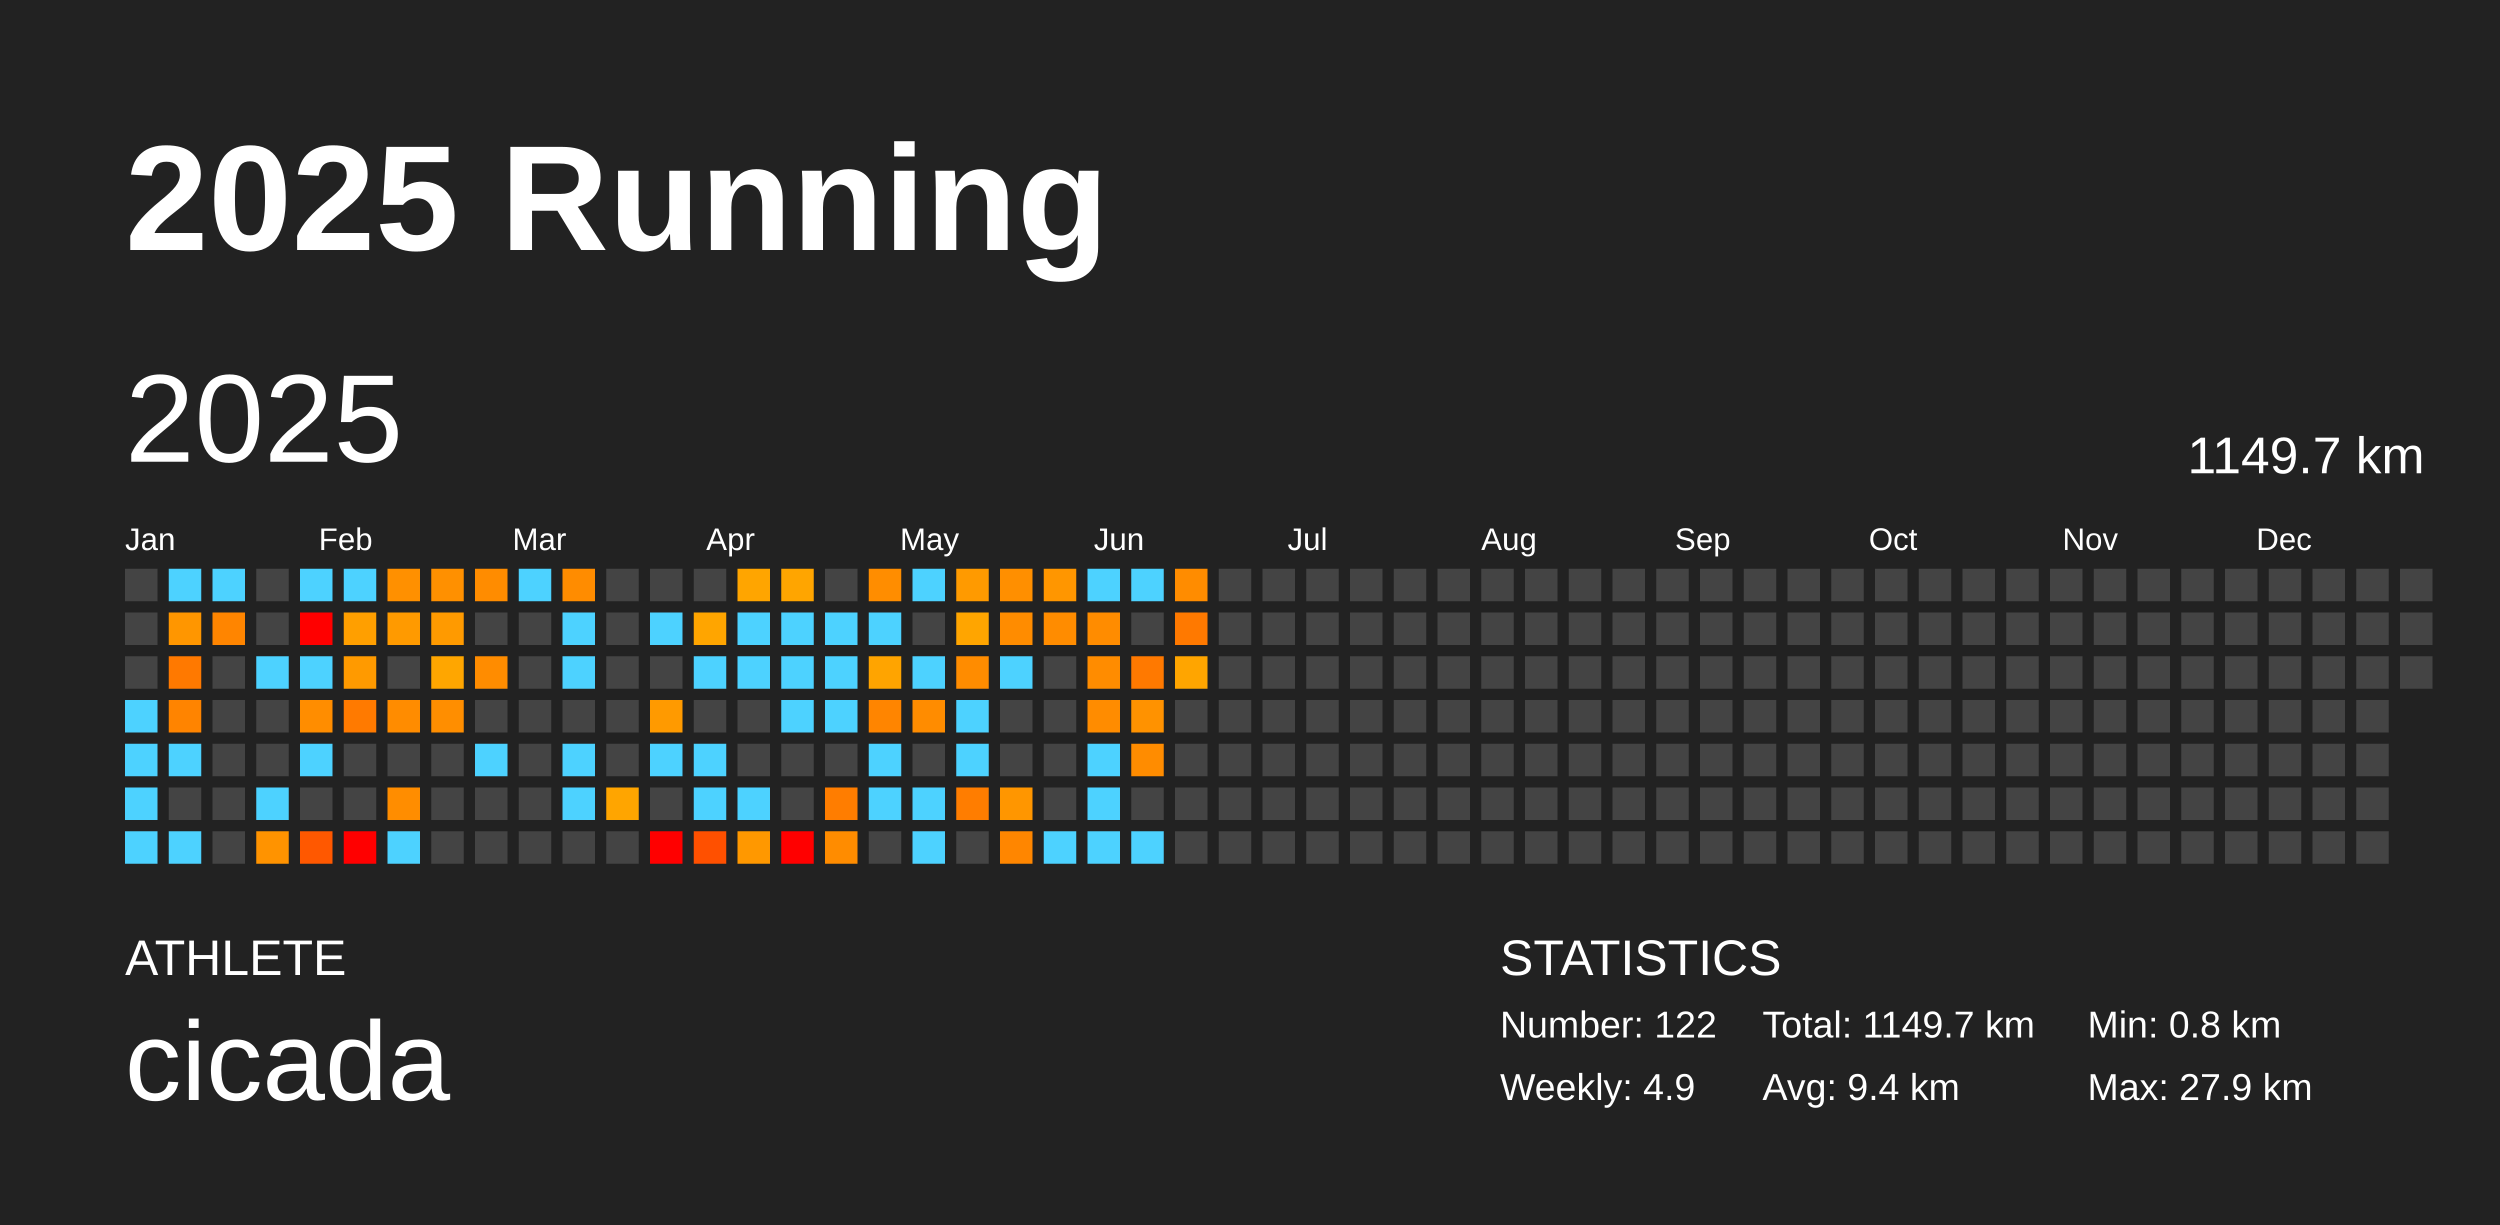
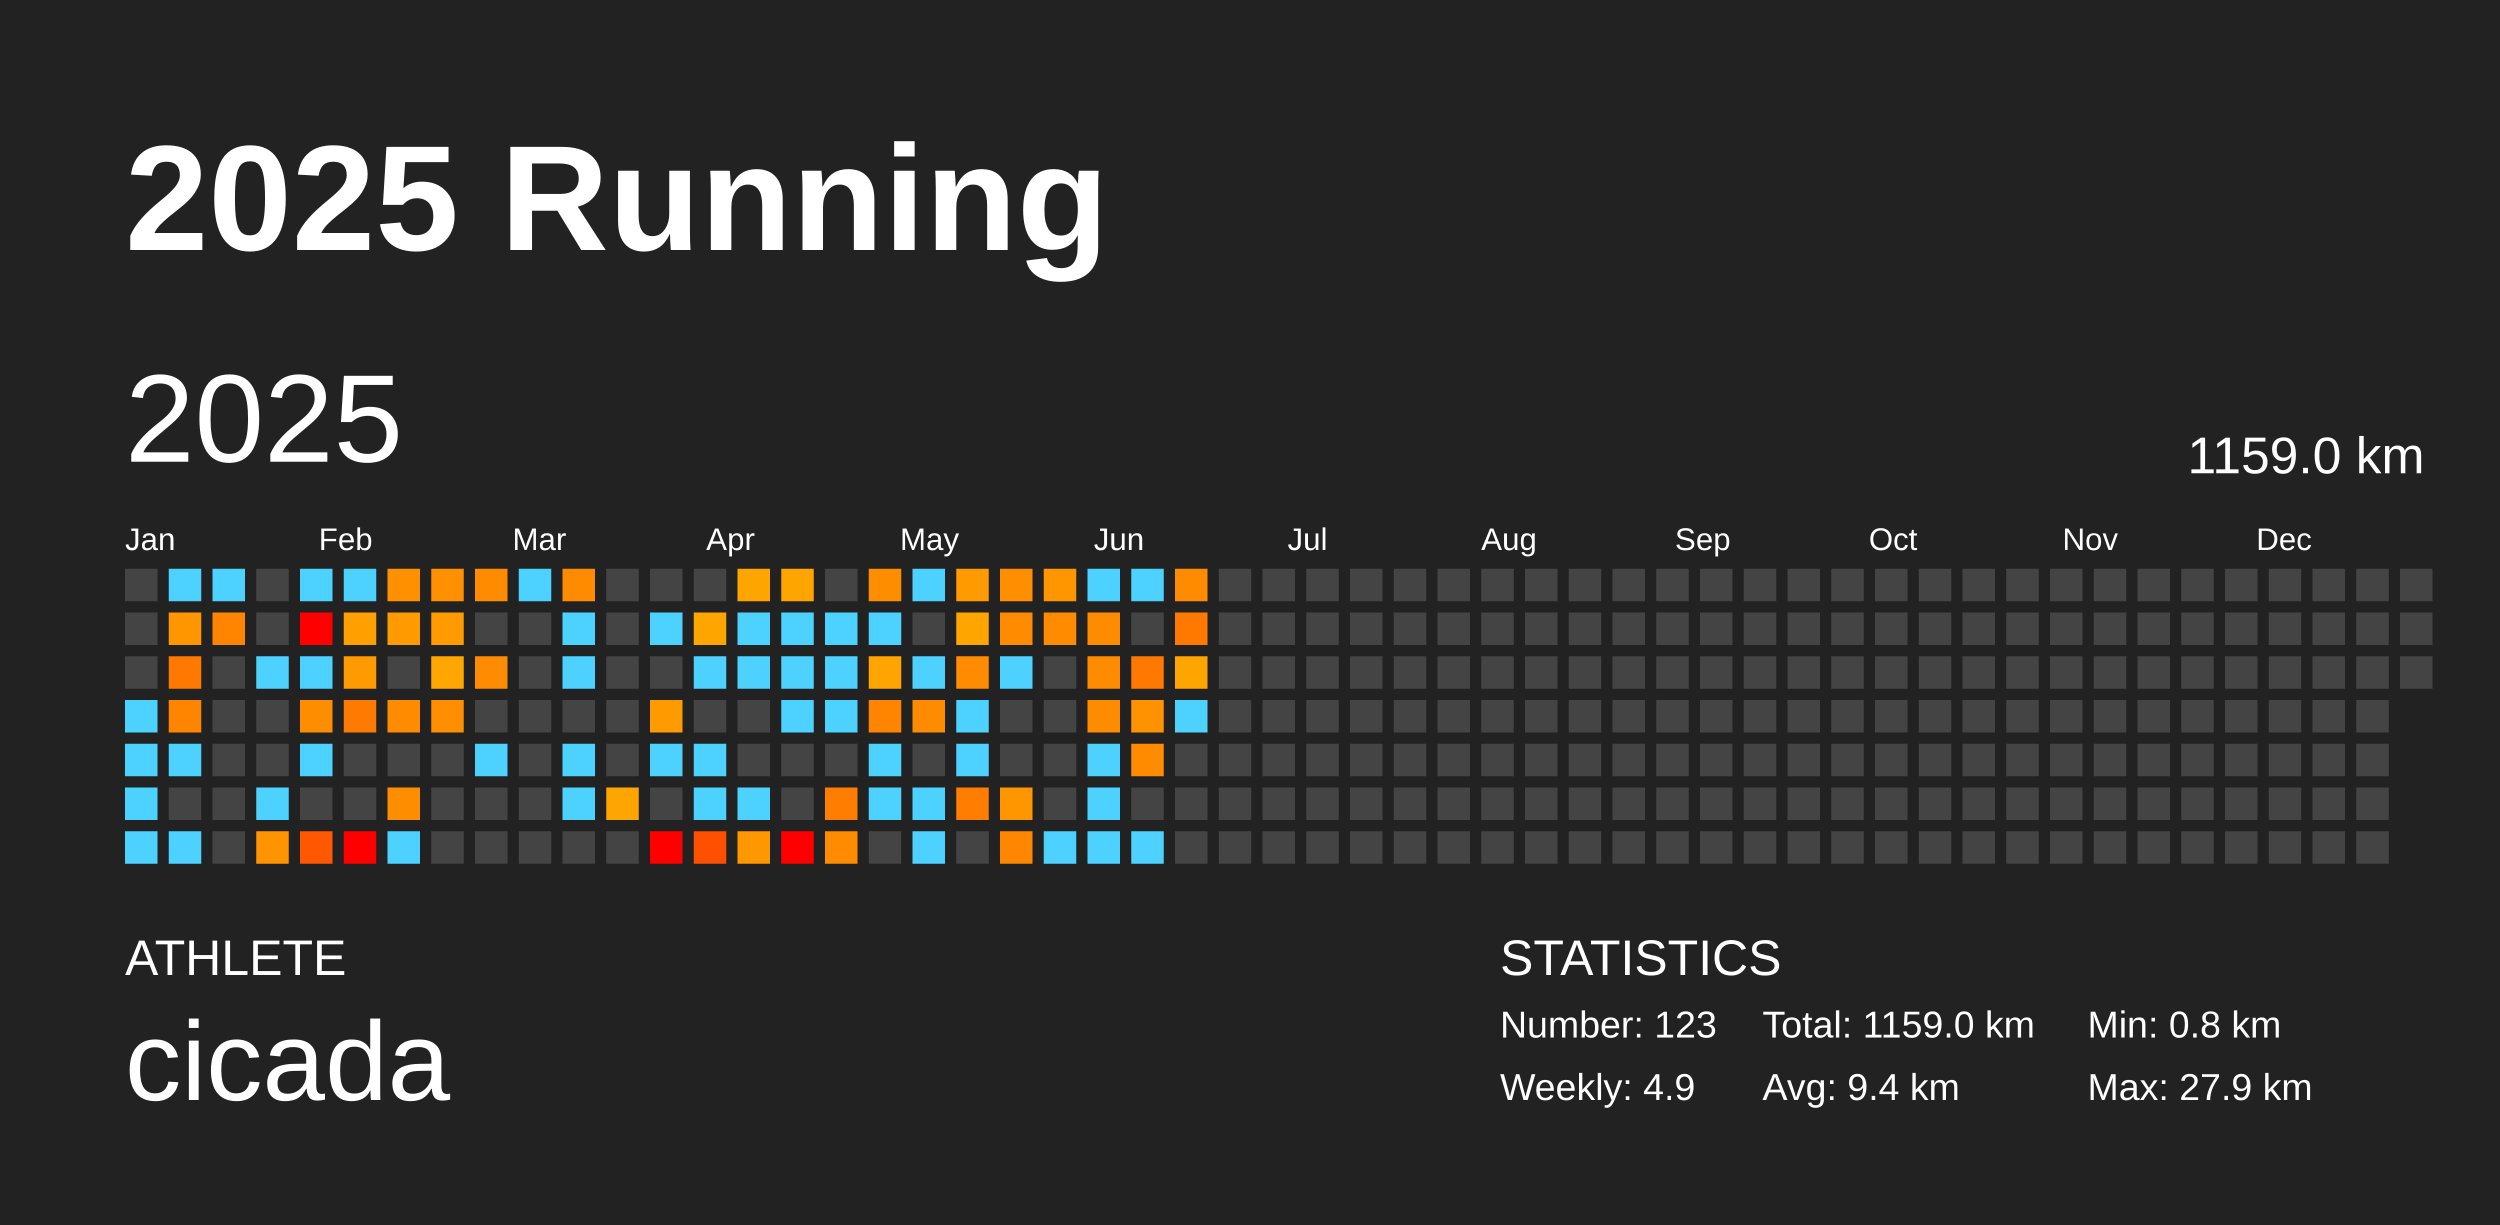
<svg xmlns="http://www.w3.org/2000/svg" baseProfile="full" height="98mm" version="1.1" viewBox="0,0,200,98" width="200mm">
  <defs />
  <rect fill="#222222" height="98" width="200" x="0" y="0" />
  <text fill="#FFFFFF" style="font-size:12px; font-family:Arial; font-weight:bold;" x="10" y="20">2025 Running</text>
  <text fill="#FFFFFF" style="font-size:4px; font-family:Arial" x="10" y="78">ATHLETE</text>
  <text fill="#FFFFFF" style="font-size:9px; font-family:Arial" x="10" y="88">cicada</text>
  <text fill="#FFFFFF" style="font-size:4px; font-family:Arial" x="120" y="78">STATISTICS</text>
-   <text fill="#FFFFFF" style="font-size:3px; font-family:Arial" x="120" y="83">Number: 122</text>
+   <text fill="#FFFFFF" style="font-size:3px; font-family:Arial" x="120" y="83">Number: 123</text>
  <text fill="#FFFFFF" style="font-size:3px; font-family:Arial" x="120" y="88">Weekly: 4.9</text>
-   <text fill="#FFFFFF" style="font-size:3px; font-family:Arial" x="141" y="83">Total: 1149.7 km</text>
+   <text fill="#FFFFFF" style="font-size:3px; font-family:Arial" x="141" y="83">Total: 1159.0 km</text>
  <text fill="#FFFFFF" style="font-size:3px; font-family:Arial" x="141" y="88">Avg: 9.4 km</text>
  <text fill="#FFFFFF" style="font-size:3px; font-family:Arial" x="167" y="83">Min: 0.8 km</text>
  <text fill="#FFFFFF" style="font-size:3px; font-family:Arial" x="167" y="88">Max: 27.9 km</text>
  <text dominant-baseline="hanging" fill="#FFFFFF" style="font-size:10.0px; font-family:Arial;" x="10" y="30">2025</text>
-   <text dominant-baseline="hanging" fill="#FFFFFF" style="font-size:4.125px; font-family:Arial;" x="175" y="35">1149.7 km</text>
+   <text dominant-baseline="hanging" fill="#FFFFFF" style="font-size:4.125px; font-family:Arial;" x="175" y="35">1159.0 km</text>
  <text fill="#FFFFFF" style="font-size:2.5px; font-family:Arial" x="10.0" y="44">Jan</text>
  <text fill="#FFFFFF" style="font-size:2.5px; font-family:Arial" x="25.5" y="44">Feb</text>
  <text fill="#FFFFFF" style="font-size:2.5px; font-family:Arial" x="41.0" y="44">Mar</text>
  <text fill="#FFFFFF" style="font-size:2.5px; font-family:Arial" x="56.5" y="44">Apr</text>
  <text fill="#FFFFFF" style="font-size:2.5px; font-family:Arial" x="72.0" y="44">May</text>
  <text fill="#FFFFFF" style="font-size:2.5px; font-family:Arial" x="87.5" y="44">Jun</text>
  <text fill="#FFFFFF" style="font-size:2.5px; font-family:Arial" x="103.0" y="44">Jul</text>
  <text fill="#FFFFFF" style="font-size:2.5px; font-family:Arial" x="118.5" y="44">Aug</text>
  <text fill="#FFFFFF" style="font-size:2.5px; font-family:Arial" x="134.0" y="44">Sep</text>
  <text fill="#FFFFFF" style="font-size:2.5px; font-family:Arial" x="149.5" y="44">Oct</text>
  <text fill="#FFFFFF" style="font-size:2.5px; font-family:Arial" x="165.0" y="44">Nov</text>
  <text fill="#FFFFFF" style="font-size:2.5px; font-family:Arial" x="180.5" y="44">Dec</text>
  <rect fill="#444444" height="2.6" width="2.6" x="10.0" y="45.5" />
  <rect fill="#444444" height="2.6" width="2.6" x="10.0" y="49.0" />
  <rect fill="#444444" height="2.6" width="2.6" x="10.0" y="52.5" />
  <rect fill="#4dd2ff" height="2.6" width="2.6" x="10.0" y="56.0" />
  <rect fill="#4dd2ff" height="2.6" width="2.6" x="10.0" y="59.5" />
  <rect fill="#4dd2ff" height="2.6" width="2.6" x="10.0" y="63.0" />
  <rect fill="#4dd2ff" height="2.6" width="2.6" x="10.0" y="66.5" />
  <rect fill="#4dd2ff" height="2.6" width="2.6" x="13.5" y="45.5" />
  <rect fill="#ff9600" height="2.6" width="2.6" x="13.5" y="49.0" />
  <rect fill="#ff7900" height="2.6" width="2.6" x="13.5" y="52.5" />
  <rect fill="#ff8400" height="2.6" width="2.6" x="13.5" y="56.0" />
  <rect fill="#4dd2ff" height="2.6" width="2.6" x="13.5" y="59.5" />
  <rect fill="#444444" height="2.6" width="2.6" x="13.5" y="63.0" />
  <rect fill="#4dd2ff" height="2.6" width="2.6" x="13.5" y="66.5" />
  <rect fill="#4dd2ff" height="2.6" width="2.6" x="17.0" y="45.5" />
  <rect fill="#ff8500" height="2.6" width="2.6" x="17.0" y="49.0" />
  <rect fill="#444444" height="2.6" width="2.6" x="17.0" y="52.5" />
  <rect fill="#444444" height="2.6" width="2.6" x="17.0" y="56.0" />
  <rect fill="#444444" height="2.6" width="2.6" x="17.0" y="59.5" />
  <rect fill="#444444" height="2.6" width="2.6" x="17.0" y="63.0" />
  <rect fill="#444444" height="2.6" width="2.6" x="17.0" y="66.5" />
  <rect fill="#444444" height="2.6" width="2.6" x="20.5" y="45.5" />
  <rect fill="#444444" height="2.6" width="2.6" x="20.5" y="49.0" />
  <rect fill="#4dd2ff" height="2.6" width="2.6" x="20.5" y="52.5" />
  <rect fill="#444444" height="2.6" width="2.6" x="20.5" y="56.0" />
  <rect fill="#444444" height="2.6" width="2.6" x="20.5" y="59.5" />
  <rect fill="#4dd2ff" height="2.6" width="2.6" x="20.5" y="63.0" />
  <rect fill="#ff9300" height="2.6" width="2.6" x="20.5" y="66.5" />
  <rect fill="#4dd2ff" height="2.6" width="2.6" x="24.0" y="45.5" />
  <rect fill="red" height="2.6" width="2.6" x="24.0" y="49.0" />
  <rect fill="#4dd2ff" height="2.6" width="2.6" x="24.0" y="52.5" />
  <rect fill="#ff8d00" height="2.6" width="2.6" x="24.0" y="56.0" />
  <rect fill="#4dd2ff" height="2.6" width="2.6" x="24.0" y="59.5" />
  <rect fill="#444444" height="2.6" width="2.6" x="24.0" y="63.0" />
  <rect fill="#ff5800" height="2.6" width="2.6" x="24.0" y="66.5" />
  <rect fill="#4dd2ff" height="2.6" width="2.6" x="27.5" y="45.5" />
  <rect fill="#ff9f00" height="2.6" width="2.6" x="27.5" y="49.0" />
  <rect fill="#ff9a00" height="2.6" width="2.6" x="27.5" y="52.5" />
  <rect fill="#ff7a00" height="2.6" width="2.6" x="27.5" y="56.0" />
  <rect fill="#444444" height="2.6" width="2.6" x="27.5" y="59.5" />
  <rect fill="#444444" height="2.6" width="2.6" x="27.5" y="63.0" />
  <rect fill="red" height="2.6" width="2.6" x="27.5" y="66.5" />
  <rect fill="#ff9000" height="2.6" width="2.6" x="31.0" y="45.5" />
  <rect fill="#ff9a00" height="2.6" width="2.6" x="31.0" y="49.0" />
  <rect fill="#444444" height="2.6" width="2.6" x="31.0" y="52.5" />
  <rect fill="#ff8c00" height="2.6" width="2.6" x="31.0" y="56.0" />
  <rect fill="#444444" height="2.6" width="2.6" x="31.0" y="59.5" />
  <rect fill="#ff8d00" height="2.6" width="2.6" x="31.0" y="63.0" />
  <rect fill="#4dd2ff" height="2.6" width="2.6" x="31.0" y="66.5" />
  <rect fill="#ff9000" height="2.6" width="2.6" x="34.5" y="45.5" />
  <rect fill="#ff9a00" height="2.6" width="2.6" x="34.5" y="49.0" />
  <rect fill="#ffa600" height="2.6" width="2.6" x="34.5" y="52.5" />
  <rect fill="#ff8e00" height="2.6" width="2.6" x="34.5" y="56.0" />
  <rect fill="#444444" height="2.6" width="2.6" x="34.5" y="59.5" />
  <rect fill="#444444" height="2.6" width="2.6" x="34.5" y="63.0" />
  <rect fill="#444444" height="2.6" width="2.6" x="34.5" y="66.5" />
  <rect fill="#ff8c00" height="2.6" width="2.6" x="38.0" y="45.5" />
  <rect fill="#444444" height="2.6" width="2.6" x="38.0" y="49.0" />
  <rect fill="#ff8c00" height="2.6" width="2.6" x="38.0" y="52.5" />
  <rect fill="#444444" height="2.6" width="2.6" x="38.0" y="56.0" />
  <rect fill="#4dd2ff" height="2.6" width="2.6" x="38.0" y="59.5" />
  <rect fill="#444444" height="2.6" width="2.6" x="38.0" y="63.0" />
  <rect fill="#444444" height="2.6" width="2.6" x="38.0" y="66.5" />
  <rect fill="#4dd2ff" height="2.6" width="2.6" x="41.5" y="45.5" />
  <rect fill="#444444" height="2.6" width="2.6" x="41.5" y="49.0" />
  <rect fill="#444444" height="2.6" width="2.6" x="41.5" y="52.5" />
  <rect fill="#444444" height="2.6" width="2.6" x="41.5" y="56.0" />
  <rect fill="#444444" height="2.6" width="2.6" x="41.5" y="59.5" />
  <rect fill="#444444" height="2.6" width="2.6" x="41.5" y="63.0" />
  <rect fill="#444444" height="2.6" width="2.6" x="41.5" y="66.5" />
  <rect fill="#ff8c00" height="2.6" width="2.6" x="45.0" y="45.5" />
  <rect fill="#4dd2ff" height="2.6" width="2.6" x="45.0" y="49.0" />
  <rect fill="#4dd2ff" height="2.6" width="2.6" x="45.0" y="52.5" />
  <rect fill="#444444" height="2.6" width="2.6" x="45.0" y="56.0" />
  <rect fill="#4dd2ff" height="2.6" width="2.6" x="45.0" y="59.5" />
  <rect fill="#4dd2ff" height="2.6" width="2.6" x="45.0" y="63.0" />
  <rect fill="#444444" height="2.6" width="2.6" x="45.0" y="66.5" />
  <rect fill="#444444" height="2.6" width="2.6" x="48.5" y="45.5" />
  <rect fill="#444444" height="2.6" width="2.6" x="48.5" y="49.0" />
  <rect fill="#444444" height="2.6" width="2.6" x="48.5" y="52.5" />
  <rect fill="#444444" height="2.6" width="2.6" x="48.5" y="56.0" />
  <rect fill="#444444" height="2.6" width="2.6" x="48.5" y="59.5" />
  <rect fill="#ffa500" height="2.6" width="2.6" x="48.5" y="63.0" />
  <rect fill="#444444" height="2.6" width="2.6" x="48.5" y="66.5" />
  <rect fill="#444444" height="2.6" width="2.6" x="52.0" y="45.5" />
  <rect fill="#4dd2ff" height="2.6" width="2.6" x="52.0" y="49.0" />
  <rect fill="#444444" height="2.6" width="2.6" x="52.0" y="52.5" />
  <rect fill="#ff9a00" height="2.6" width="2.6" x="52.0" y="56.0" />
  <rect fill="#4dd2ff" height="2.6" width="2.6" x="52.0" y="59.5" />
  <rect fill="#444444" height="2.6" width="2.6" x="52.0" y="63.0" />
  <rect fill="red" height="2.6" width="2.6" x="52.0" y="66.5" />
  <rect fill="#444444" height="2.6" width="2.6" x="55.5" y="45.5" />
  <rect fill="#ffa500" height="2.6" width="2.6" x="55.5" y="49.0" />
  <rect fill="#4dd2ff" height="2.6" width="2.6" x="55.5" y="52.5" />
  <rect fill="#444444" height="2.6" width="2.6" x="55.5" y="56.0" />
  <rect fill="#4dd2ff" height="2.6" width="2.6" x="55.5" y="59.5" />
  <rect fill="#4dd2ff" height="2.6" width="2.6" x="55.5" y="63.0" />
  <rect fill="#ff5000" height="2.6" width="2.6" x="55.5" y="66.5" />
  <rect fill="#ffa500" height="2.6" width="2.6" x="59.0" y="45.5" />
  <rect fill="#4dd2ff" height="2.6" width="2.6" x="59.0" y="49.0" />
  <rect fill="#4dd2ff" height="2.6" width="2.6" x="59.0" y="52.5" />
  <rect fill="#444444" height="2.6" width="2.6" x="59.0" y="56.0" />
  <rect fill="#444444" height="2.6" width="2.6" x="59.0" y="59.5" />
  <rect fill="#4dd2ff" height="2.6" width="2.6" x="59.0" y="63.0" />
  <rect fill="#ff9800" height="2.6" width="2.6" x="59.0" y="66.5" />
  <rect fill="#ffa500" height="2.6" width="2.6" x="62.5" y="45.5" />
  <rect fill="#4dd2ff" height="2.6" width="2.6" x="62.5" y="49.0" />
  <rect fill="#4dd2ff" height="2.6" width="2.6" x="62.5" y="52.5" />
  <rect fill="#4dd2ff" height="2.6" width="2.6" x="62.5" y="56.0" />
  <rect fill="#444444" height="2.6" width="2.6" x="62.5" y="59.5" />
  <rect fill="#444444" height="2.6" width="2.6" x="62.5" y="63.0" />
  <rect fill="red" height="2.6" width="2.6" x="62.5" y="66.5" />
  <rect fill="#444444" height="2.6" width="2.6" x="66.0" y="45.5" />
  <rect fill="#4dd2ff" height="2.6" width="2.6" x="66.0" y="49.0" />
  <rect fill="#4dd2ff" height="2.6" width="2.6" x="66.0" y="52.5" />
  <rect fill="#4dd2ff" height="2.6" width="2.6" x="66.0" y="56.0" />
  <rect fill="#444444" height="2.6" width="2.6" x="66.0" y="59.5" />
  <rect fill="#ff7d00" height="2.6" width="2.6" x="66.0" y="63.0" />
  <rect fill="#ff8c00" height="2.6" width="2.6" x="66.0" y="66.5" />
  <rect fill="#ff8d00" height="2.6" width="2.6" x="69.5" y="45.5" />
  <rect fill="#4dd2ff" height="2.6" width="2.6" x="69.5" y="49.0" />
  <rect fill="#ffa400" height="2.6" width="2.6" x="69.5" y="52.5" />
  <rect fill="#ff8500" height="2.6" width="2.6" x="69.5" y="56.0" />
  <rect fill="#4dd2ff" height="2.6" width="2.6" x="69.5" y="59.5" />
  <rect fill="#4dd2ff" height="2.6" width="2.6" x="69.5" y="63.0" />
  <rect fill="#444444" height="2.6" width="2.6" x="69.5" y="66.5" />
  <rect fill="#4dd2ff" height="2.6" width="2.6" x="73.0" y="45.5" />
  <rect fill="#444444" height="2.6" width="2.6" x="73.0" y="49.0" />
  <rect fill="#4dd2ff" height="2.6" width="2.6" x="73.0" y="52.5" />
  <rect fill="#ff8c00" height="2.6" width="2.6" x="73.0" y="56.0" />
  <rect fill="#444444" height="2.6" width="2.6" x="73.0" y="59.5" />
  <rect fill="#4dd2ff" height="2.6" width="2.6" x="73.0" y="63.0" />
  <rect fill="#4dd2ff" height="2.6" width="2.6" x="73.0" y="66.5" />
  <rect fill="#ff9a00" height="2.6" width="2.6" x="76.5" y="45.5" />
  <rect fill="#ffa500" height="2.6" width="2.6" x="76.5" y="49.0" />
  <rect fill="#ff8c00" height="2.6" width="2.6" x="76.5" y="52.5" />
  <rect fill="#4dd2ff" height="2.6" width="2.6" x="76.5" y="56.0" />
  <rect fill="#4dd2ff" height="2.6" width="2.6" x="76.5" y="59.5" />
  <rect fill="#ff7d00" height="2.6" width="2.6" x="76.5" y="63.0" />
  <rect fill="#444444" height="2.6" width="2.6" x="76.5" y="66.5" />
  <rect fill="#ff8f00" height="2.6" width="2.6" x="80.0" y="45.5" />
  <rect fill="#ff8c00" height="2.6" width="2.6" x="80.0" y="49.0" />
  <rect fill="#4dd2ff" height="2.6" width="2.6" x="80.0" y="52.5" />
  <rect fill="#444444" height="2.6" width="2.6" x="80.0" y="56.0" />
  <rect fill="#444444" height="2.6" width="2.6" x="80.0" y="59.5" />
  <rect fill="#ff9600" height="2.6" width="2.6" x="80.0" y="63.0" />
  <rect fill="#ff8600" height="2.6" width="2.6" x="80.0" y="66.5" />
  <rect fill="#ff9600" height="2.6" width="2.6" x="83.5" y="45.5" />
  <rect fill="#ff8c00" height="2.6" width="2.6" x="83.5" y="49.0" />
  <rect fill="#444444" height="2.6" width="2.6" x="83.5" y="52.5" />
  <rect fill="#444444" height="2.6" width="2.6" x="83.5" y="56.0" />
  <rect fill="#444444" height="2.6" width="2.6" x="83.5" y="59.5" />
  <rect fill="#444444" height="2.6" width="2.6" x="83.5" y="63.0" />
  <rect fill="#4dd2ff" height="2.6" width="2.6" x="83.5" y="66.5" />
  <rect fill="#4dd2ff" height="2.6" width="2.6" x="87.0" y="45.5" />
  <rect fill="#ff8c00" height="2.6" width="2.6" x="87.0" y="49.0" />
  <rect fill="#ff8c00" height="2.6" width="2.6" x="87.0" y="52.5" />
  <rect fill="#ff8c00" height="2.6" width="2.6" x="87.0" y="56.0" />
  <rect fill="#4dd2ff" height="2.6" width="2.6" x="87.0" y="59.5" />
  <rect fill="#4dd2ff" height="2.6" width="2.6" x="87.0" y="63.0" />
  <rect fill="#4dd2ff" height="2.6" width="2.6" x="87.0" y="66.5" />
  <rect fill="#4dd2ff" height="2.6" width="2.6" x="90.5" y="45.5" />
  <rect fill="#444444" height="2.6" width="2.6" x="90.5" y="49.0" />
  <rect fill="#ff7900" height="2.6" width="2.6" x="90.5" y="52.5" />
  <rect fill="#ff9200" height="2.6" width="2.6" x="90.5" y="56.0" />
  <rect fill="#ff8c00" height="2.6" width="2.6" x="90.5" y="59.5" />
  <rect fill="#444444" height="2.6" width="2.6" x="90.5" y="63.0" />
  <rect fill="#4dd2ff" height="2.6" width="2.6" x="90.5" y="66.5" />
  <rect fill="#ff8c00" height="2.6" width="2.6" x="94.0" y="45.5" />
  <rect fill="#ff7900" height="2.6" width="2.6" x="94.0" y="49.0" />
  <rect fill="#ffa500" height="2.6" width="2.6" x="94.0" y="52.5" />
-   <rect fill="#444444" height="2.6" width="2.6" x="94.0" y="56.0" />
+   <rect fill="#4dd2ff" height="2.6" width="2.6" x="94.0" y="56.0" />
  <rect fill="#444444" height="2.6" width="2.6" x="94.0" y="59.5" />
  <rect fill="#444444" height="2.6" width="2.6" x="94.0" y="63.0" />
  <rect fill="#444444" height="2.6" width="2.6" x="94.0" y="66.5" />
  <rect fill="#444444" height="2.6" width="2.6" x="97.5" y="45.5" />
  <rect fill="#444444" height="2.6" width="2.6" x="97.5" y="49.0" />
  <rect fill="#444444" height="2.6" width="2.6" x="97.5" y="52.5" />
  <rect fill="#444444" height="2.6" width="2.6" x="97.5" y="56.0" />
  <rect fill="#444444" height="2.6" width="2.6" x="97.5" y="59.5" />
  <rect fill="#444444" height="2.6" width="2.6" x="97.5" y="63.0" />
  <rect fill="#444444" height="2.6" width="2.6" x="97.5" y="66.5" />
  <rect fill="#444444" height="2.6" width="2.6" x="101.0" y="45.5" />
  <rect fill="#444444" height="2.6" width="2.6" x="101.0" y="49.0" />
  <rect fill="#444444" height="2.6" width="2.6" x="101.0" y="52.5" />
  <rect fill="#444444" height="2.6" width="2.6" x="101.0" y="56.0" />
  <rect fill="#444444" height="2.6" width="2.6" x="101.0" y="59.5" />
  <rect fill="#444444" height="2.6" width="2.6" x="101.0" y="63.0" />
  <rect fill="#444444" height="2.6" width="2.6" x="101.0" y="66.5" />
  <rect fill="#444444" height="2.6" width="2.6" x="104.5" y="45.5" />
  <rect fill="#444444" height="2.6" width="2.6" x="104.5" y="49.0" />
  <rect fill="#444444" height="2.6" width="2.6" x="104.5" y="52.5" />
  <rect fill="#444444" height="2.6" width="2.6" x="104.5" y="56.0" />
  <rect fill="#444444" height="2.6" width="2.6" x="104.5" y="59.5" />
  <rect fill="#444444" height="2.6" width="2.6" x="104.5" y="63.0" />
  <rect fill="#444444" height="2.6" width="2.6" x="104.5" y="66.5" />
  <rect fill="#444444" height="2.6" width="2.6" x="108.0" y="45.5" />
  <rect fill="#444444" height="2.6" width="2.6" x="108.0" y="49.0" />
  <rect fill="#444444" height="2.6" width="2.6" x="108.0" y="52.5" />
  <rect fill="#444444" height="2.6" width="2.6" x="108.0" y="56.0" />
  <rect fill="#444444" height="2.6" width="2.6" x="108.0" y="59.5" />
  <rect fill="#444444" height="2.6" width="2.6" x="108.0" y="63.0" />
  <rect fill="#444444" height="2.6" width="2.6" x="108.0" y="66.5" />
  <rect fill="#444444" height="2.6" width="2.6" x="111.5" y="45.5" />
  <rect fill="#444444" height="2.6" width="2.6" x="111.5" y="49.0" />
  <rect fill="#444444" height="2.6" width="2.6" x="111.5" y="52.5" />
  <rect fill="#444444" height="2.6" width="2.6" x="111.5" y="56.0" />
  <rect fill="#444444" height="2.6" width="2.6" x="111.5" y="59.5" />
  <rect fill="#444444" height="2.6" width="2.6" x="111.5" y="63.0" />
  <rect fill="#444444" height="2.6" width="2.6" x="111.5" y="66.5" />
  <rect fill="#444444" height="2.6" width="2.6" x="115.0" y="45.5" />
  <rect fill="#444444" height="2.6" width="2.6" x="115.0" y="49.0" />
  <rect fill="#444444" height="2.6" width="2.6" x="115.0" y="52.5" />
  <rect fill="#444444" height="2.6" width="2.6" x="115.0" y="56.0" />
  <rect fill="#444444" height="2.6" width="2.6" x="115.0" y="59.5" />
  <rect fill="#444444" height="2.6" width="2.6" x="115.0" y="63.0" />
  <rect fill="#444444" height="2.6" width="2.6" x="115.0" y="66.5" />
  <rect fill="#444444" height="2.6" width="2.6" x="118.5" y="45.5" />
  <rect fill="#444444" height="2.6" width="2.6" x="118.5" y="49.0" />
  <rect fill="#444444" height="2.6" width="2.6" x="118.5" y="52.5" />
  <rect fill="#444444" height="2.6" width="2.6" x="118.5" y="56.0" />
  <rect fill="#444444" height="2.6" width="2.6" x="118.5" y="59.5" />
  <rect fill="#444444" height="2.6" width="2.6" x="118.5" y="63.0" />
  <rect fill="#444444" height="2.6" width="2.6" x="118.5" y="66.5" />
  <rect fill="#444444" height="2.6" width="2.6" x="122.0" y="45.5" />
  <rect fill="#444444" height="2.6" width="2.6" x="122.0" y="49.0" />
  <rect fill="#444444" height="2.6" width="2.6" x="122.0" y="52.5" />
  <rect fill="#444444" height="2.6" width="2.6" x="122.0" y="56.0" />
  <rect fill="#444444" height="2.6" width="2.6" x="122.0" y="59.5" />
  <rect fill="#444444" height="2.6" width="2.6" x="122.0" y="63.0" />
  <rect fill="#444444" height="2.6" width="2.6" x="122.0" y="66.5" />
  <rect fill="#444444" height="2.6" width="2.6" x="125.5" y="45.5" />
  <rect fill="#444444" height="2.6" width="2.6" x="125.5" y="49.0" />
  <rect fill="#444444" height="2.6" width="2.6" x="125.5" y="52.5" />
  <rect fill="#444444" height="2.6" width="2.6" x="125.5" y="56.0" />
  <rect fill="#444444" height="2.6" width="2.6" x="125.5" y="59.5" />
  <rect fill="#444444" height="2.6" width="2.6" x="125.5" y="63.0" />
  <rect fill="#444444" height="2.6" width="2.6" x="125.5" y="66.5" />
  <rect fill="#444444" height="2.6" width="2.6" x="129.0" y="45.5" />
  <rect fill="#444444" height="2.6" width="2.6" x="129.0" y="49.0" />
  <rect fill="#444444" height="2.6" width="2.6" x="129.0" y="52.5" />
  <rect fill="#444444" height="2.6" width="2.6" x="129.0" y="56.0" />
  <rect fill="#444444" height="2.6" width="2.6" x="129.0" y="59.5" />
  <rect fill="#444444" height="2.6" width="2.6" x="129.0" y="63.0" />
  <rect fill="#444444" height="2.6" width="2.6" x="129.0" y="66.5" />
  <rect fill="#444444" height="2.6" width="2.6" x="132.5" y="45.5" />
  <rect fill="#444444" height="2.6" width="2.6" x="132.5" y="49.0" />
  <rect fill="#444444" height="2.6" width="2.6" x="132.5" y="52.5" />
  <rect fill="#444444" height="2.6" width="2.6" x="132.5" y="56.0" />
  <rect fill="#444444" height="2.6" width="2.6" x="132.5" y="59.5" />
  <rect fill="#444444" height="2.6" width="2.6" x="132.5" y="63.0" />
  <rect fill="#444444" height="2.6" width="2.6" x="132.5" y="66.5" />
  <rect fill="#444444" height="2.6" width="2.6" x="136.0" y="45.5" />
  <rect fill="#444444" height="2.6" width="2.6" x="136.0" y="49.0" />
  <rect fill="#444444" height="2.6" width="2.6" x="136.0" y="52.5" />
  <rect fill="#444444" height="2.6" width="2.6" x="136.0" y="56.0" />
  <rect fill="#444444" height="2.6" width="2.6" x="136.0" y="59.5" />
  <rect fill="#444444" height="2.6" width="2.6" x="136.0" y="63.0" />
  <rect fill="#444444" height="2.6" width="2.6" x="136.0" y="66.5" />
  <rect fill="#444444" height="2.6" width="2.6" x="139.5" y="45.5" />
  <rect fill="#444444" height="2.6" width="2.6" x="139.5" y="49.0" />
  <rect fill="#444444" height="2.6" width="2.6" x="139.5" y="52.5" />
  <rect fill="#444444" height="2.6" width="2.6" x="139.5" y="56.0" />
  <rect fill="#444444" height="2.6" width="2.6" x="139.5" y="59.5" />
  <rect fill="#444444" height="2.6" width="2.6" x="139.5" y="63.0" />
  <rect fill="#444444" height="2.6" width="2.6" x="139.5" y="66.5" />
  <rect fill="#444444" height="2.6" width="2.6" x="143.0" y="45.5" />
  <rect fill="#444444" height="2.6" width="2.6" x="143.0" y="49.0" />
  <rect fill="#444444" height="2.6" width="2.6" x="143.0" y="52.5" />
  <rect fill="#444444" height="2.6" width="2.6" x="143.0" y="56.0" />
  <rect fill="#444444" height="2.6" width="2.6" x="143.0" y="59.5" />
  <rect fill="#444444" height="2.6" width="2.6" x="143.0" y="63.0" />
  <rect fill="#444444" height="2.6" width="2.6" x="143.0" y="66.5" />
  <rect fill="#444444" height="2.6" width="2.6" x="146.5" y="45.5" />
  <rect fill="#444444" height="2.6" width="2.6" x="146.5" y="49.0" />
  <rect fill="#444444" height="2.6" width="2.6" x="146.5" y="52.5" />
  <rect fill="#444444" height="2.6" width="2.6" x="146.5" y="56.0" />
  <rect fill="#444444" height="2.6" width="2.6" x="146.5" y="59.5" />
  <rect fill="#444444" height="2.6" width="2.6" x="146.5" y="63.0" />
  <rect fill="#444444" height="2.6" width="2.6" x="146.5" y="66.5" />
  <rect fill="#444444" height="2.6" width="2.6" x="150.0" y="45.5" />
  <rect fill="#444444" height="2.6" width="2.6" x="150.0" y="49.0" />
  <rect fill="#444444" height="2.6" width="2.6" x="150.0" y="52.5" />
  <rect fill="#444444" height="2.6" width="2.6" x="150.0" y="56.0" />
  <rect fill="#444444" height="2.6" width="2.6" x="150.0" y="59.5" />
  <rect fill="#444444" height="2.6" width="2.6" x="150.0" y="63.0" />
  <rect fill="#444444" height="2.6" width="2.6" x="150.0" y="66.5" />
  <rect fill="#444444" height="2.6" width="2.6" x="153.5" y="45.5" />
  <rect fill="#444444" height="2.6" width="2.6" x="153.5" y="49.0" />
  <rect fill="#444444" height="2.6" width="2.6" x="153.5" y="52.5" />
  <rect fill="#444444" height="2.6" width="2.6" x="153.5" y="56.0" />
  <rect fill="#444444" height="2.6" width="2.6" x="153.5" y="59.5" />
  <rect fill="#444444" height="2.6" width="2.6" x="153.5" y="63.0" />
  <rect fill="#444444" height="2.6" width="2.6" x="153.5" y="66.5" />
  <rect fill="#444444" height="2.6" width="2.6" x="157.0" y="45.5" />
  <rect fill="#444444" height="2.6" width="2.6" x="157.0" y="49.0" />
  <rect fill="#444444" height="2.6" width="2.6" x="157.0" y="52.5" />
  <rect fill="#444444" height="2.6" width="2.6" x="157.0" y="56.0" />
  <rect fill="#444444" height="2.6" width="2.6" x="157.0" y="59.5" />
  <rect fill="#444444" height="2.6" width="2.6" x="157.0" y="63.0" />
  <rect fill="#444444" height="2.6" width="2.6" x="157.0" y="66.5" />
  <rect fill="#444444" height="2.6" width="2.6" x="160.5" y="45.5" />
  <rect fill="#444444" height="2.6" width="2.6" x="160.5" y="49.0" />
  <rect fill="#444444" height="2.6" width="2.6" x="160.5" y="52.5" />
  <rect fill="#444444" height="2.6" width="2.6" x="160.5" y="56.0" />
  <rect fill="#444444" height="2.6" width="2.6" x="160.5" y="59.5" />
  <rect fill="#444444" height="2.6" width="2.6" x="160.5" y="63.0" />
  <rect fill="#444444" height="2.6" width="2.6" x="160.5" y="66.5" />
  <rect fill="#444444" height="2.6" width="2.6" x="164.0" y="45.5" />
  <rect fill="#444444" height="2.6" width="2.6" x="164.0" y="49.0" />
  <rect fill="#444444" height="2.6" width="2.6" x="164.0" y="52.5" />
  <rect fill="#444444" height="2.6" width="2.6" x="164.0" y="56.0" />
  <rect fill="#444444" height="2.6" width="2.6" x="164.0" y="59.5" />
  <rect fill="#444444" height="2.6" width="2.6" x="164.0" y="63.0" />
  <rect fill="#444444" height="2.6" width="2.6" x="164.0" y="66.5" />
  <rect fill="#444444" height="2.6" width="2.6" x="167.5" y="45.5" />
  <rect fill="#444444" height="2.6" width="2.6" x="167.5" y="49.0" />
  <rect fill="#444444" height="2.6" width="2.6" x="167.5" y="52.5" />
  <rect fill="#444444" height="2.6" width="2.6" x="167.5" y="56.0" />
  <rect fill="#444444" height="2.6" width="2.6" x="167.5" y="59.5" />
  <rect fill="#444444" height="2.6" width="2.6" x="167.5" y="63.0" />
  <rect fill="#444444" height="2.6" width="2.6" x="167.5" y="66.5" />
  <rect fill="#444444" height="2.6" width="2.6" x="171.0" y="45.5" />
  <rect fill="#444444" height="2.6" width="2.6" x="171.0" y="49.0" />
  <rect fill="#444444" height="2.6" width="2.6" x="171.0" y="52.5" />
  <rect fill="#444444" height="2.6" width="2.6" x="171.0" y="56.0" />
  <rect fill="#444444" height="2.6" width="2.6" x="171.0" y="59.5" />
  <rect fill="#444444" height="2.6" width="2.6" x="171.0" y="63.0" />
  <rect fill="#444444" height="2.6" width="2.6" x="171.0" y="66.5" />
  <rect fill="#444444" height="2.6" width="2.6" x="174.5" y="45.5" />
  <rect fill="#444444" height="2.6" width="2.6" x="174.5" y="49.0" />
  <rect fill="#444444" height="2.6" width="2.6" x="174.5" y="52.5" />
  <rect fill="#444444" height="2.6" width="2.6" x="174.5" y="56.0" />
  <rect fill="#444444" height="2.6" width="2.6" x="174.5" y="59.5" />
  <rect fill="#444444" height="2.6" width="2.6" x="174.5" y="63.0" />
  <rect fill="#444444" height="2.6" width="2.6" x="174.5" y="66.5" />
  <rect fill="#444444" height="2.6" width="2.6" x="178.0" y="45.5" />
  <rect fill="#444444" height="2.6" width="2.6" x="178.0" y="49.0" />
  <rect fill="#444444" height="2.6" width="2.6" x="178.0" y="52.5" />
  <rect fill="#444444" height="2.6" width="2.6" x="178.0" y="56.0" />
  <rect fill="#444444" height="2.6" width="2.6" x="178.0" y="59.5" />
  <rect fill="#444444" height="2.6" width="2.6" x="178.0" y="63.0" />
  <rect fill="#444444" height="2.6" width="2.6" x="178.0" y="66.5" />
  <rect fill="#444444" height="2.6" width="2.6" x="181.5" y="45.5" />
  <rect fill="#444444" height="2.6" width="2.6" x="181.5" y="49.0" />
  <rect fill="#444444" height="2.6" width="2.6" x="181.5" y="52.5" />
  <rect fill="#444444" height="2.6" width="2.6" x="181.5" y="56.0" />
  <rect fill="#444444" height="2.6" width="2.6" x="181.5" y="59.5" />
  <rect fill="#444444" height="2.6" width="2.6" x="181.5" y="63.0" />
  <rect fill="#444444" height="2.6" width="2.6" x="181.5" y="66.5" />
  <rect fill="#444444" height="2.6" width="2.6" x="185.0" y="45.5" />
  <rect fill="#444444" height="2.6" width="2.6" x="185.0" y="49.0" />
  <rect fill="#444444" height="2.6" width="2.6" x="185.0" y="52.5" />
  <rect fill="#444444" height="2.6" width="2.6" x="185.0" y="56.0" />
  <rect fill="#444444" height="2.6" width="2.6" x="185.0" y="59.5" />
  <rect fill="#444444" height="2.6" width="2.6" x="185.0" y="63.0" />
  <rect fill="#444444" height="2.6" width="2.6" x="185.0" y="66.5" />
  <rect fill="#444444" height="2.6" width="2.6" x="188.5" y="45.5" />
  <rect fill="#444444" height="2.6" width="2.6" x="188.5" y="49.0" />
  <rect fill="#444444" height="2.6" width="2.6" x="188.5" y="52.5" />
  <rect fill="#444444" height="2.6" width="2.6" x="188.5" y="56.0" />
  <rect fill="#444444" height="2.6" width="2.6" x="188.5" y="59.5" />
  <rect fill="#444444" height="2.6" width="2.6" x="188.5" y="63.0" />
  <rect fill="#444444" height="2.6" width="2.6" x="188.5" y="66.5" />
  <rect fill="#444444" height="2.6" width="2.6" x="192.0" y="45.5" />
  <rect fill="#444444" height="2.6" width="2.6" x="192.0" y="49.0" />
  <rect fill="#444444" height="2.6" width="2.6" x="192.0" y="52.5" />
</svg>
